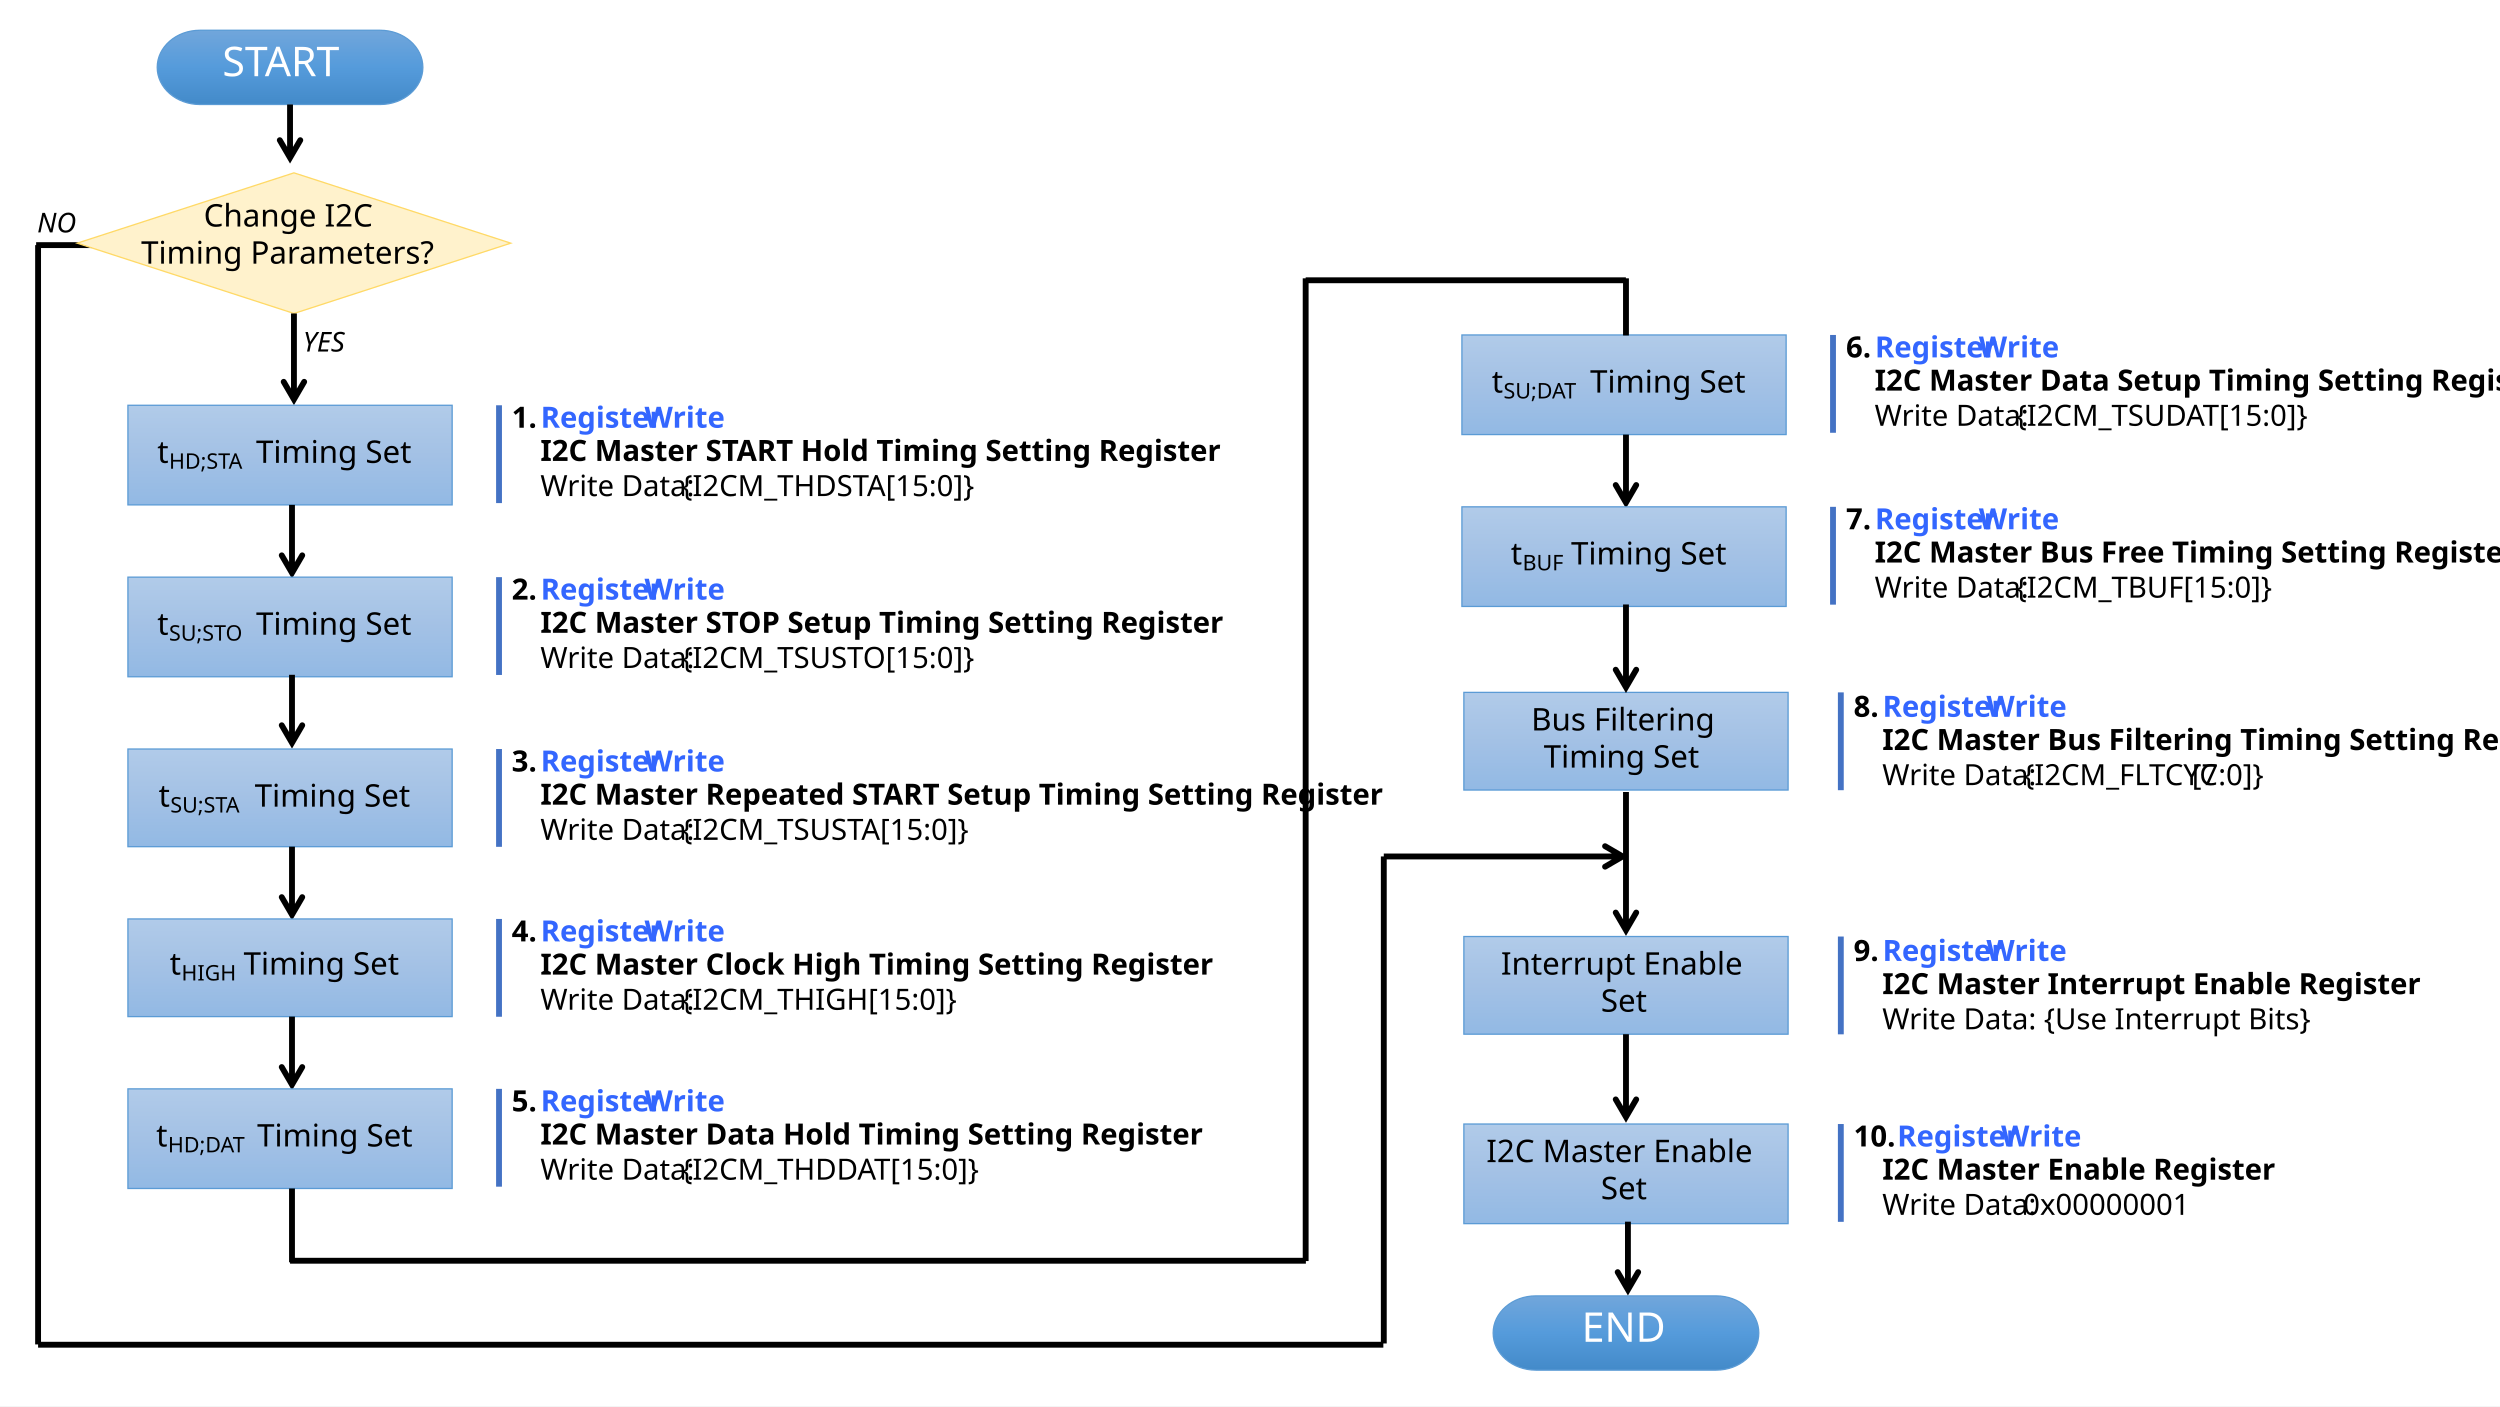
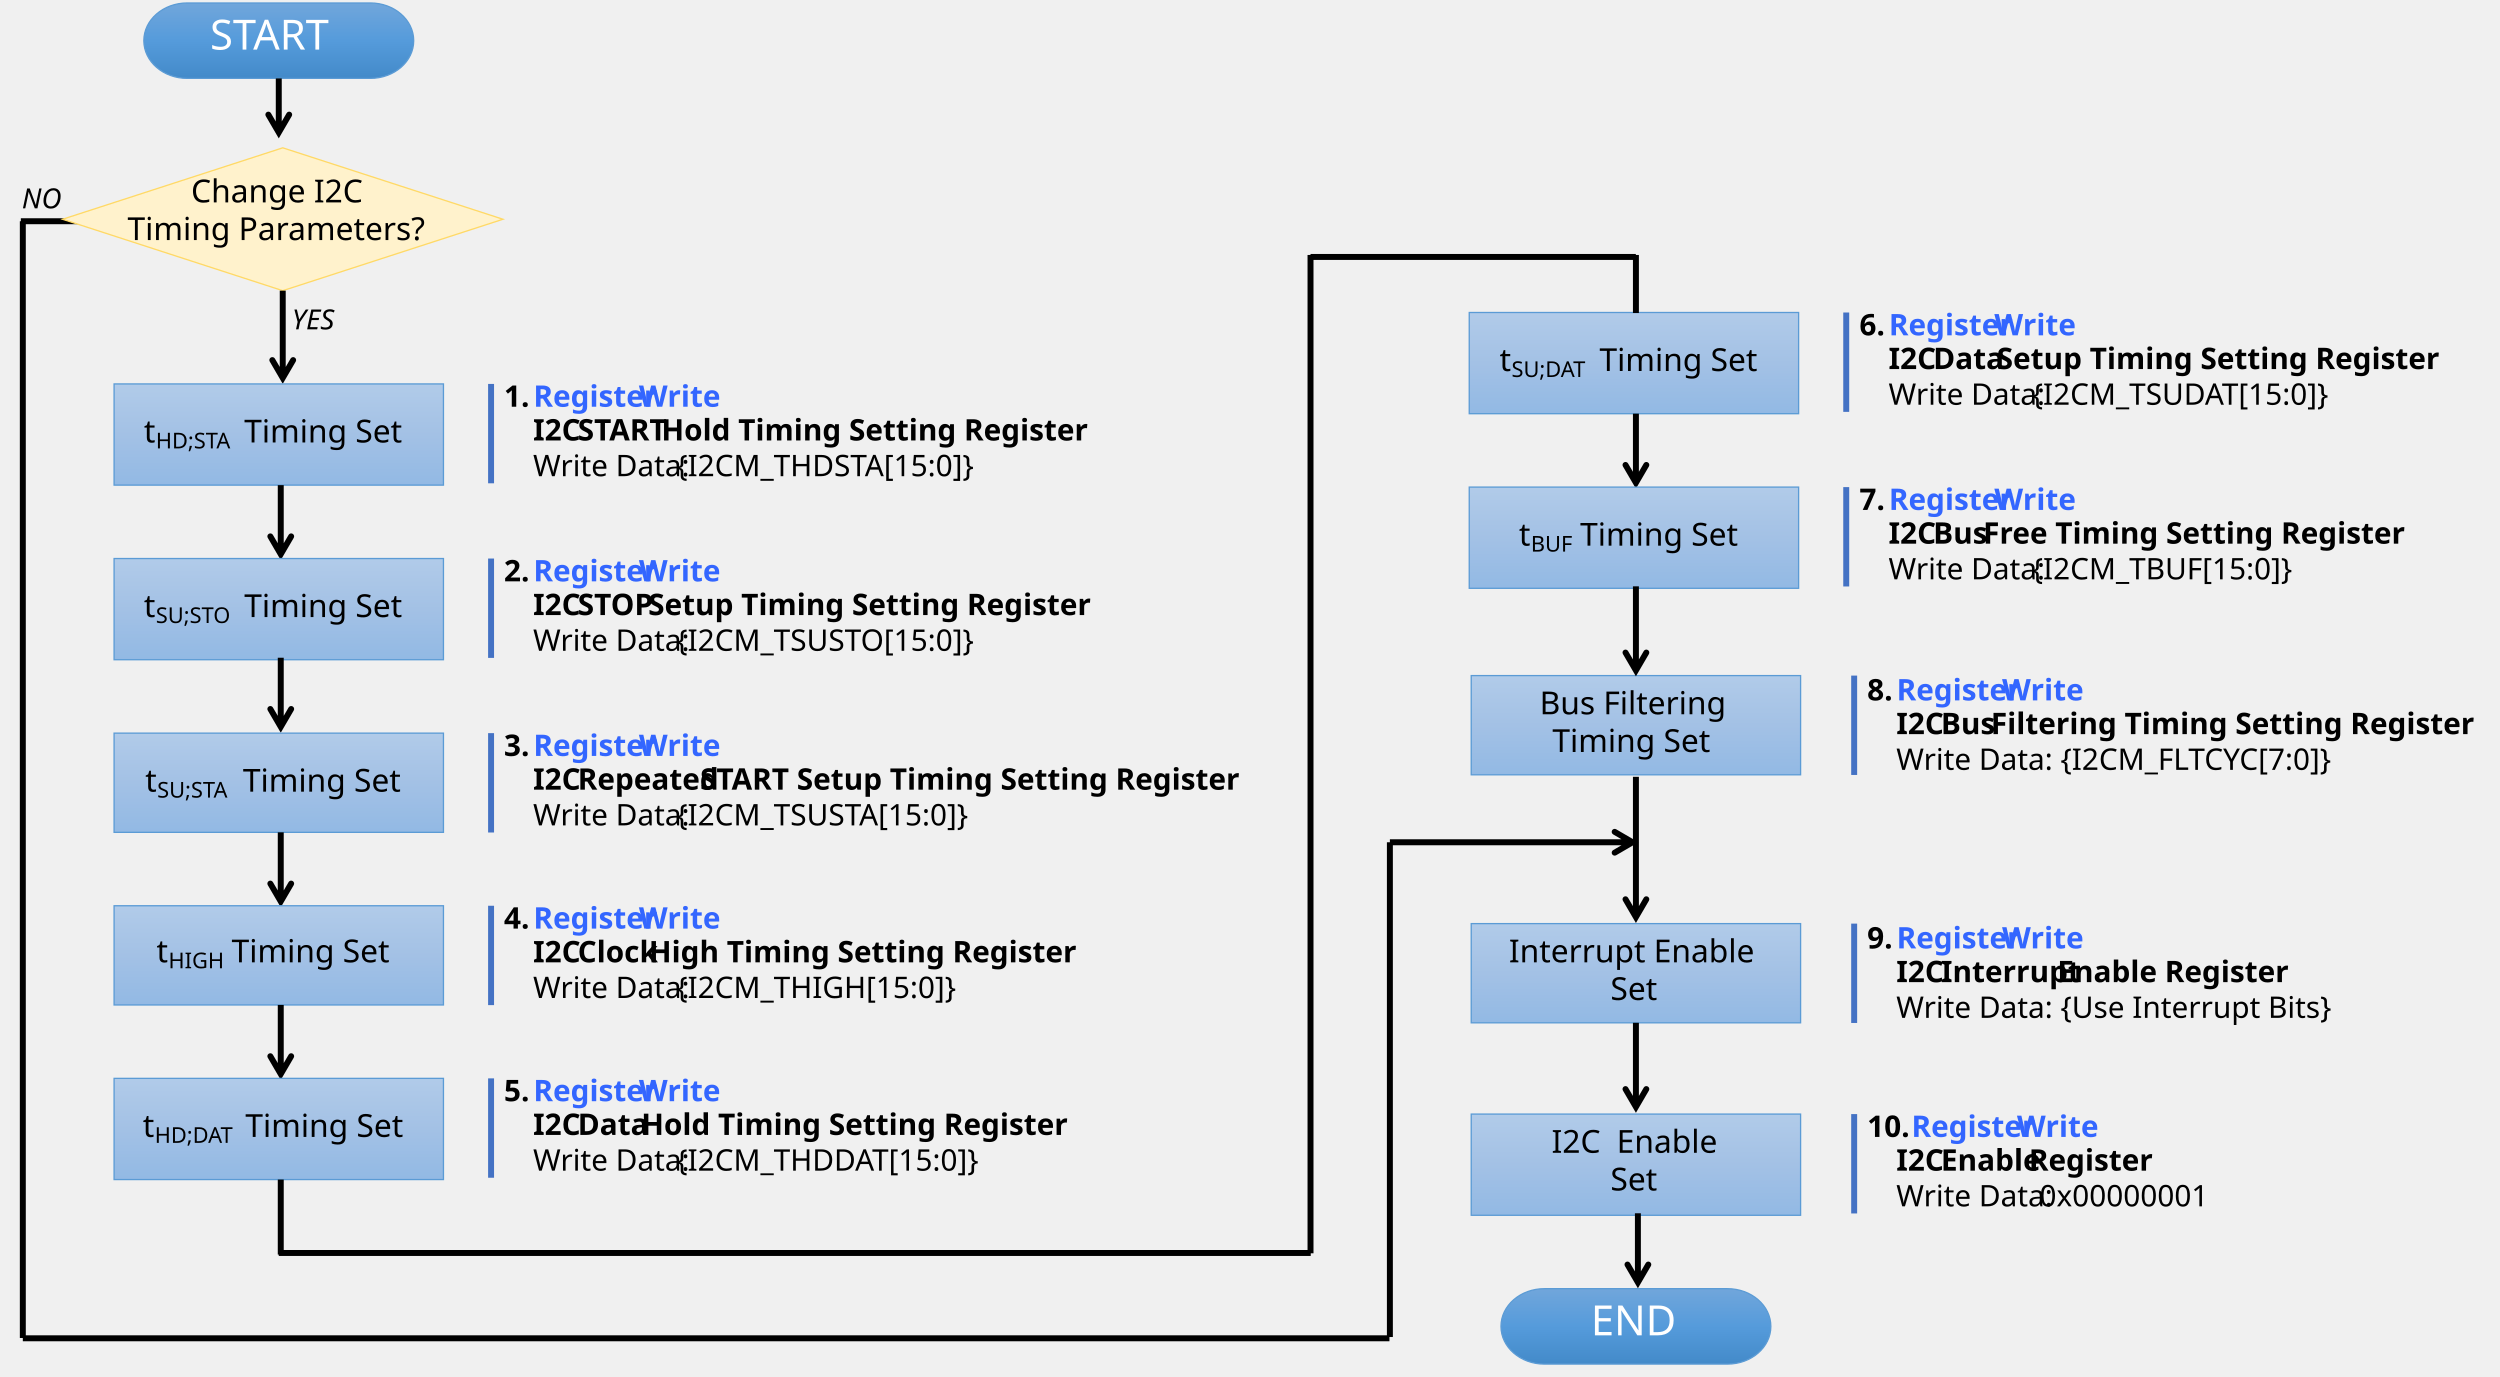
- <svg xmlns="http://www.w3.org/2000/svg" width="1280" height="720" overflow="hidden">
+ <svg xmlns="http://www.w3.org/2000/svg" width="1260" height="694" overflow="hidden">
  <defs>
    <linearGradient x1="148.5" y1="15.5" x2="148.5" y2="53.5" gradientUnits="userSpaceOnUse" spreadMethod="reflect" id="fill0">
      <stop offset="0" stop-color="#71A6DB" />
      <stop offset="0.5" stop-color="#559BDB" />
      <stop offset="1" stop-color="#438AC9" />
    </linearGradient>
    <linearGradient x1="148.5" y1="207.5" x2="148.5" y2="258.5" gradientUnits="userSpaceOnUse" spreadMethod="reflect" id="fill1">
      <stop offset="0" stop-color="#B1CBE9" />
      <stop offset="0.5" stop-color="#A3C1E5" />
      <stop offset="1" stop-color="#92B9E4" />
    </linearGradient>
    <linearGradient x1="832.5" y1="663.5" x2="832.5" y2="701.5" gradientUnits="userSpaceOnUse" spreadMethod="reflect" id="fill2">
      <stop offset="0" stop-color="#71A6DB" />
      <stop offset="0.5" stop-color="#559BDB" />
      <stop offset="1" stop-color="#438AC9" />
    </linearGradient>
    <linearGradient x1="832.5" y1="479.5" x2="832.5" y2="529.5" gradientUnits="userSpaceOnUse" spreadMethod="reflect" id="fill3">
      <stop offset="0" stop-color="#B1CBE9" />
      <stop offset="0.5" stop-color="#A3C1E5" />
      <stop offset="1" stop-color="#92B9E4" />
    </linearGradient>
    <linearGradient x1="832.5" y1="575.5" x2="832.5" y2="626.5" gradientUnits="userSpaceOnUse" spreadMethod="reflect" id="fill4">
      <stop offset="0" stop-color="#B1CBE9" />
      <stop offset="0.5" stop-color="#A3C1E5" />
      <stop offset="1" stop-color="#92B9E4" />
    </linearGradient>
    <linearGradient x1="148.5" y1="295.5" x2="148.5" y2="346.5" gradientUnits="userSpaceOnUse" spreadMethod="reflect" id="fill5">
      <stop offset="0" stop-color="#B1CBE9" />
      <stop offset="0.5" stop-color="#A3C1E5" />
      <stop offset="1" stop-color="#92B9E4" />
    </linearGradient>
    <linearGradient x1="148.5" y1="383.5" x2="148.5" y2="433.5" gradientUnits="userSpaceOnUse" spreadMethod="reflect" id="fill6">
      <stop offset="0" stop-color="#B1CBE9" />
      <stop offset="0.5" stop-color="#A3C1E5" />
      <stop offset="1" stop-color="#92B9E4" />
    </linearGradient>
    <linearGradient x1="148.5" y1="470.5" x2="148.5" y2="520.5" gradientUnits="userSpaceOnUse" spreadMethod="reflect" id="fill7">
      <stop offset="0" stop-color="#B1CBE9" />
      <stop offset="0.5" stop-color="#A3C1E5" />
      <stop offset="1" stop-color="#92B9E4" />
    </linearGradient>
    <linearGradient x1="148.5" y1="557.5" x2="148.5" y2="608.5" gradientUnits="userSpaceOnUse" spreadMethod="reflect" id="fill8">
      <stop offset="0" stop-color="#B1CBE9" />
      <stop offset="0.5" stop-color="#A3C1E5" />
      <stop offset="1" stop-color="#92B9E4" />
    </linearGradient>
    <linearGradient x1="831.5" y1="171.5" x2="831.5" y2="222.5" gradientUnits="userSpaceOnUse" spreadMethod="reflect" id="fill9">
      <stop offset="0" stop-color="#B1CBE9" />
      <stop offset="0.5" stop-color="#A3C1E5" />
      <stop offset="1" stop-color="#92B9E4" />
    </linearGradient>
    <linearGradient x1="831.5" y1="259.5" x2="831.5" y2="310.5" gradientUnits="userSpaceOnUse" spreadMethod="reflect" id="fill10">
      <stop offset="0" stop-color="#B1CBE9" />
      <stop offset="0.5" stop-color="#A3C1E5" />
      <stop offset="1" stop-color="#92B9E4" />
    </linearGradient>
    <linearGradient x1="832.5" y1="354.5" x2="832.5" y2="404.5" gradientUnits="userSpaceOnUse" spreadMethod="reflect" id="fill11">
      <stop offset="0" stop-color="#B1CBE9" />
      <stop offset="0.5" stop-color="#A3C1E5" />
      <stop offset="1" stop-color="#92B9E4" />
    </linearGradient>
  </defs>
-   <g>
-     <rect x="0" y="0" width="1280" height="720" fill="#FFFFFF" />
+   <g transform="translate(-8 -14)">
    <text font-family="Meiryo,Meiryo_MSFontService,sans-serif" font-style="italic" font-weight="400" font-size="14" transform="translate(18.9997 119)">NO</text>
    <path d="M0 0 32.937 0" stroke="#000000" stroke-width="3" stroke-miterlimit="8" fill="none" fill-rule="evenodd" transform="matrix(-1 0 0 1 51.4374 125.5)" />
    <path d="M102.38 15.5 194.62 15.5C206.704 15.5 216.5 24.007 216.5 34.5 216.5 44.993 206.704 53.5 194.62 53.5L102.38 53.5C90.296 53.5 80.5 44.993 80.5 34.5 80.5 24.007 90.296 15.5 102.38 15.5Z" stroke="#5B9BD5" stroke-width="0.667" stroke-miterlimit="8" fill="url(#fill0)" fill-rule="evenodd" />
    <text fill="#FFFFFF" font-family="Meiryo,Meiryo_MSFontService,sans-serif" font-weight="400" font-size="21" transform="translate(113.856 39)">START</text>
    <path d="M150 53.5 150 80.769 147 80.769 147 53.5ZM155.046 72.525 148.5 83.746 141.954 72.525C141.537 71.809 141.779 70.891 142.494 70.474 143.21 70.056 144.128 70.298 144.546 71.013L149.796 80.013 147.204 80.013 152.454 71.013C152.872 70.298 153.79 70.056 154.506 70.473 155.221 70.891 155.463 71.809 155.046 72.525Z" />
    <path d="M708.5 438.5 708.5 687.857" stroke="#000000" stroke-width="3" stroke-miterlimit="8" fill="none" fill-rule="evenodd" />
    <path d="M834 405.5 834 476.227 831 476.227 831 405.5ZM839.046 467.983 832.5 479.204 825.954 467.983C825.537 467.267 825.779 466.349 826.494 465.931 827.21 465.514 828.128 465.756 828.546 466.471L833.796 475.471 831.204 475.471 836.454 466.471C836.872 465.756 837.79 465.514 838.506 465.931 839.222 466.349 839.463 467.267 839.046 467.983Z" />
    <path d="M39.5 124.5 150.5 88.5 261.5 124.5 150.5 160.5Z" stroke="#FFD966" stroke-width="0.667" stroke-miterlimit="8" fill="#FFF2CC" fill-rule="evenodd" />
    <text font-family="Meiryo,Meiryo_MSFontService,sans-serif" font-weight="400" font-size="16" transform="translate(104.292 116)">Change I2C</text>
    <text font-family="Meiryo,Meiryo_MSFontService,sans-serif" font-weight="400" font-size="16" transform="translate(72.2656 135)">Timing Parameters?</text>
    <text font-family="Meiryo,Meiryo_MSFontService,sans-serif" font-style="italic" font-weight="400" font-size="14" transform="translate(155.096 180)">YES</text>
    <path d="M152 160.5 152 204.482 149 204.482 149 160.5ZM157.046 196.238 150.5 207.459 143.954 196.238C143.537 195.523 143.779 194.604 144.494 194.187 145.21 193.769 146.128 194.011 146.546 194.727L151.796 203.727 149.204 203.727 154.454 194.727C154.872 194.011 155.79 193.769 156.506 194.187 157.222 194.604 157.463 195.523 157.046 196.238Z" />
    <rect x="65.5" y="207.5" width="166" height="51" stroke="#5B9BD5" stroke-width="0.667" stroke-miterlimit="8" fill="url(#fill1)" />
    <text font-family="Meiryo,Meiryo_MSFontService,sans-serif" font-weight="400" font-size="16" transform="translate(80.5391 237)">t</text>
    <text font-family="Meiryo,Meiryo_MSFontService,sans-serif" font-weight="400" font-size="11" transform="translate(86.5391 240)">HD;STA</text>
    <text font-family="Meiryo,Meiryo_MSFontService,sans-serif" font-weight="400" font-size="16" transform="translate(131.086 237)">Timing Set</text>
    <text font-family="Calibri,Calibri_MSFontService,sans-serif" font-weight="700" font-size="15" transform="translate(261.995 219)">1.</text>
    <text fill="#3366FF" font-family="Calibri,Calibri_MSFontService,sans-serif" font-weight="700" font-size="15" transform="translate(276.829 219)">Register</text>
    <text fill="#3366FF" font-family="Calibri,Calibri_MSFontService,sans-serif" font-weight="700" font-size="15" transform="translate(329.995 219)">Write</text>
-     <text font-family="Calibri,Calibri_MSFontService,sans-serif" font-weight="700" font-size="15" transform="translate(276.662 236)">I2C Master START Hold Timing Setting Register</text>
+     <text font-family="Calibri,Calibri_MSFontService,sans-serif" font-weight="700" font-size="15" transform="translate(276.662 236)">I2C</text>
+     <text font-family="Calibri,Calibri_MSFontService,sans-serif" font-weight="700" font-size="15" transform="translate(299.162 236)">START</text>
+     <text font-family="Calibri,Calibri_MSFontService,sans-serif" font-weight="700" font-size="15" transform="translate(341.329 236)">Hold Timing Setting Register</text>
    <text font-family="Calibri,Calibri_MSFontService,sans-serif" font-weight="400" font-size="15" transform="translate(276.662 254)">Write Data:</text>
    <text font-family="Calibri,Calibri_MSFontService,sans-serif" font-weight="400" font-size="15" transform="translate(348.829 254)">{I2CM_THDSTA[15:0]}</text>
    <path d="M255.5 207.5 255.5 257.581" stroke="#4472C4" stroke-width="3" stroke-miterlimit="8" fill="none" fill-rule="evenodd" />
    <path d="M151 258.5 151 293.33 148 293.33 148 258.5ZM156.046 285.085 149.5 296.306 142.954 285.085C142.537 284.37 142.779 283.451 143.494 283.034 144.21 282.616 145.128 282.858 145.546 283.574L150.796 292.574 148.204 292.574 153.454 283.574C153.872 282.858 154.79 282.616 155.506 283.034 156.221 283.451 156.463 284.37 156.046 285.085Z" />
    <path d="M19.5 688.5 708.272 688.5" stroke="#000000" stroke-width="3" stroke-miterlimit="8" fill="none" fill-rule="evenodd" />
    <path d="M708.5 437 830.79 437 830.79 440 708.5 440ZM822.546 431.954 833.767 438.5 822.546 445.046C821.83 445.463 820.912 445.222 820.494 444.506 820.077 443.79 820.319 442.872 821.034 442.454L830.034 437.204 830.034 439.796 821.034 434.546C820.319 434.128 820.077 433.21 820.494 432.494 820.912 431.779 821.83 431.537 822.546 431.954Z" />
    <path d="M19.5 125.5 19.5 688.345" stroke="#000000" stroke-width="3" stroke-miterlimit="8" fill="none" fill-rule="evenodd" />
    <path d="M786.38 663.5 878.62 663.5C890.704 663.5 900.5 672.007 900.5 682.5 900.5 692.993 890.704 701.5 878.62 701.5L786.38 701.5C774.296 701.5 764.5 692.993 764.5 682.5 764.5 672.007 774.296 663.5 786.38 663.5Z" stroke="#5B9BD5" stroke-width="0.667" stroke-miterlimit="8" fill="url(#fill2)" fill-rule="evenodd" />
    <text fill="#FFFFFF" font-family="Meiryo,Meiryo_MSFontService,sans-serif" font-weight="400" font-size="21" transform="translate(809.817 687)">END</text>
    <rect x="749.5" y="479.5" width="166" height="50" stroke="#5B9BD5" stroke-width="0.667" stroke-miterlimit="8" fill="url(#fill3)" />
    <text font-family="Meiryo,Meiryo_MSFontService,sans-serif" font-weight="400" font-size="16" transform="translate(768.484 499)">Interrupt Enable</text>
    <text font-family="Meiryo,Meiryo_MSFontService,sans-serif" font-weight="400" font-size="16" transform="translate(819.651 518)">Set</text>
    <path d="M834 529.5 834 571.889 831 571.889 831 529.5ZM839.046 563.645 832.5 574.866 825.954 563.645C825.537 562.93 825.779 562.011 826.494 561.594 827.21 561.176 828.128 561.418 828.546 562.134L833.796 571.134 831.204 571.134 836.454 562.134C836.872 561.418 837.79 561.176 838.506 561.594 839.221 562.011 839.463 562.93 839.046 563.645Z" />
    <rect x="749.5" y="575.5" width="166" height="51" stroke="#5B9BD5" stroke-width="0.667" stroke-miterlimit="8" fill="url(#fill4)" />
-     <text font-family="Meiryo,Meiryo_MSFontService,sans-serif" font-weight="400" font-size="16" transform="translate(760.984 595)">I2C Master Enable</text>
+     <text font-family="Meiryo,Meiryo_MSFontService,sans-serif" font-weight="400" font-size="16" transform="translate(789.984 595)">I2C</text>
+     <text font-family="Meiryo,Meiryo_MSFontService,sans-serif" font-weight="400" font-size="16" transform="translate(822.817 595)">Enable</text>
    <text font-family="Meiryo,Meiryo_MSFontService,sans-serif" font-weight="400" font-size="16" transform="translate(819.651 614)">Set</text>
    <path d="M835 625.5 835 660.33 832 660.33 832 625.5ZM840.046 652.085 833.5 663.307 826.954 652.085C826.537 651.37 826.779 650.451 827.494 650.034 828.21 649.616 829.128 649.858 829.546 650.574L834.796 659.574 832.204 659.574 837.454 650.574C837.872 649.858 838.79 649.616 839.506 650.034 840.221 650.451 840.463 651.37 840.046 652.085Z" />
    <text font-family="Calibri,Calibri_MSFontService,sans-serif" font-weight="700" font-size="15" transform="translate(949.044 587)">10.</text>
    <text fill="#3366FF" font-family="Calibri,Calibri_MSFontService,sans-serif" font-weight="700" font-size="15" transform="translate(971.378 587)">Register</text>
    <text fill="#3366FF" font-family="Calibri,Calibri_MSFontService,sans-serif" font-weight="700" font-size="15" transform="translate(1024.54 587)">Write</text>
-     <text font-family="Calibri,Calibri_MSFontService,sans-serif" font-weight="700" font-size="15" transform="translate(963.711 604)">I2C Master Enable Register</text>
+     <text font-family="Calibri,Calibri_MSFontService,sans-serif" font-weight="700" font-size="15" transform="translate(963.711 604)">I2C</text>
+     <text font-family="Calibri,Calibri_MSFontService,sans-serif" font-weight="700" font-size="15" transform="translate(986.211 604)">Enable</text>
+     <text font-family="Calibri,Calibri_MSFontService,sans-serif" font-weight="700" font-size="15" transform="translate(1030.54 604)">Register</text>
    <text font-family="Calibri,Calibri_MSFontService,sans-serif" font-weight="400" font-size="15" transform="translate(963.711 622)">Write Data:</text>
    <text font-family="Calibri,Calibri_MSFontService,sans-serif" font-weight="400" font-size="15" transform="translate(1035.88 622)">0x00000001</text>
    <text font-family="Calibri,Calibri_MSFontService,sans-serif" font-weight="700" font-size="15" transform="translate(949.044 492)">9.</text>
    <text fill="#3366FF" font-family="Calibri,Calibri_MSFontService,sans-serif" font-weight="700" font-size="15" transform="translate(963.878 492)">Register</text>
    <text fill="#3366FF" font-family="Calibri,Calibri_MSFontService,sans-serif" font-weight="700" font-size="15" transform="translate(1017.04 492)">Write</text>
-     <text font-family="Calibri,Calibri_MSFontService,sans-serif" font-weight="700" font-size="15" transform="translate(963.711 509)">I2C Master Interrupt Enable Register</text>
+     <text font-family="Calibri,Calibri_MSFontService,sans-serif" font-weight="700" font-size="15" transform="translate(963.711 509)">I2C</text>
+     <text font-family="Calibri,Calibri_MSFontService,sans-serif" font-weight="700" font-size="15" transform="translate(986.211 509)">Interrupt</text>
+     <text font-family="Calibri,Calibri_MSFontService,sans-serif" font-weight="700" font-size="15" transform="translate(1044.88 509)">Enable Register</text>
    <text font-family="Calibri,Calibri_MSFontService,sans-serif" font-weight="400" font-size="15" transform="translate(963.711 527)">Write Data: {Use Interrupt Bits}</text>
    <path d="M942.5 479.5 942.5 529.581" stroke="#4472C4" stroke-width="3" stroke-miterlimit="8" fill="none" fill-rule="evenodd" />
    <path d="M942.5 575.5 942.5 625.581" stroke="#4472C4" stroke-width="3" stroke-miterlimit="8" fill="none" fill-rule="evenodd" />
    <rect x="65.5" y="295.5" width="166" height="51" stroke="#5B9BD5" stroke-width="0.667" stroke-miterlimit="8" fill="url(#fill5)" />
    <text font-family="Meiryo,Meiryo_MSFontService,sans-serif" font-weight="400" font-size="16" transform="translate(80.5224 325)">t</text>
    <text font-family="Meiryo,Meiryo_MSFontService,sans-serif" font-weight="400" font-size="11" transform="translate(86.5224 328)">SU;STO</text>
    <text font-family="Meiryo,Meiryo_MSFontService,sans-serif" font-weight="400" font-size="16" transform="translate(131.102 325)">Timing Set</text>
    <text font-family="Calibri,Calibri_MSFontService,sans-serif" font-weight="700" font-size="15" transform="translate(261.995 307)">2.</text>
    <text fill="#3366FF" font-family="Calibri,Calibri_MSFontService,sans-serif" font-weight="700" font-size="15" transform="translate(276.829 307)">Register</text>
    <text fill="#3366FF" font-family="Calibri,Calibri_MSFontService,sans-serif" font-weight="700" font-size="15" transform="translate(329.995 307)">Write</text>
-     <text font-family="Calibri,Calibri_MSFontService,sans-serif" font-weight="700" font-size="15" transform="translate(276.662 324)">I2C Master STOP Setup Timing Setting Register</text>
+     <text font-family="Calibri,Calibri_MSFontService,sans-serif" font-weight="700" font-size="15" transform="translate(276.662 324)">I2C</text>
+     <text font-family="Calibri,Calibri_MSFontService,sans-serif" font-weight="700" font-size="15" transform="translate(299.162 324)">STOP</text>
+     <text font-family="Calibri,Calibri_MSFontService,sans-serif" font-weight="700" font-size="15" transform="translate(334.662 324)">Setup Timing Setting Register</text>
    <text font-family="Calibri,Calibri_MSFontService,sans-serif" font-weight="400" font-size="15" transform="translate(276.662 342)">Write Data:</text>
    <text font-family="Calibri,Calibri_MSFontService,sans-serif" font-weight="400" font-size="15" transform="translate(348.829 342)">{I2CM_TSUSTO[15:0]}</text>
    <path d="M255.5 295.5 255.5 345.581" stroke="#4472C4" stroke-width="3" stroke-miterlimit="8" fill="none" fill-rule="evenodd" />
    <path d="M151 345.5 151 380.33 148 380.33 148 345.5ZM156.046 372.085 149.5 383.306 142.954 372.085C142.537 371.37 142.779 370.451 143.494 370.034 144.21 369.616 145.128 369.858 145.546 370.574L150.796 379.574 148.204 379.574 153.454 370.574C153.872 369.858 154.79 369.616 155.506 370.034 156.221 370.451 156.463 371.37 156.046 372.085Z" />
    <rect x="65.5" y="383.5" width="166" height="50" stroke="#5B9BD5" stroke-width="0.667" stroke-miterlimit="8" fill="url(#fill6)" />
    <text font-family="Meiryo,Meiryo_MSFontService,sans-serif" font-weight="400" font-size="16" transform="translate(81.2057 413)">t</text>
    <text font-family="Meiryo,Meiryo_MSFontService,sans-serif" font-weight="400" font-size="11" transform="translate(87.2057 416)">SU;STA</text>
    <text font-family="Meiryo,Meiryo_MSFontService,sans-serif" font-weight="400" font-size="16" transform="translate(130.419 413)">Timing Set</text>
    <text font-family="Calibri,Calibri_MSFontService,sans-serif" font-weight="700" font-size="15" transform="translate(261.995 395)">3.</text>
    <text fill="#3366FF" font-family="Calibri,Calibri_MSFontService,sans-serif" font-weight="700" font-size="15" transform="translate(276.828 395)">Register</text>
    <text fill="#3366FF" font-family="Calibri,Calibri_MSFontService,sans-serif" font-weight="700" font-size="15" transform="translate(329.995 395)">Write</text>
-     <text font-family="Calibri,Calibri_MSFontService,sans-serif" font-weight="700" font-size="15" transform="translate(276.662 412)">I2C Master Repeated START Setup Timing Setting Register</text>
+     <text font-family="Calibri,Calibri_MSFontService,sans-serif" font-weight="700" font-size="15" transform="translate(276.662 412)">I2C</text>
+     <text font-family="Calibri,Calibri_MSFontService,sans-serif" font-weight="700" font-size="15" transform="translate(299.162 412)">Repeated</text>
+     <text font-family="Calibri,Calibri_MSFontService,sans-serif" font-weight="700" font-size="15" transform="translate(360.828 412)">START Setup Timing Setting Register</text>
    <text font-family="Calibri,Calibri_MSFontService,sans-serif" font-weight="400" font-size="15" transform="translate(276.662 430)">Write Data:</text>
    <text font-family="Calibri,Calibri_MSFontService,sans-serif" font-weight="400" font-size="15" transform="translate(348.828 430)">{I2CM_TSUSTA[15:0]}</text>
    <path d="M255.5 383.5 255.5 433.581" stroke="#4472C4" stroke-width="3" stroke-miterlimit="8" fill="none" fill-rule="evenodd" />
    <path d="M151 433.5 151 468.33 148 468.33 148 433.5ZM156.046 460.085 149.5 471.306 142.954 460.085C142.537 459.37 142.779 458.451 143.494 458.034 144.21 457.616 145.128 457.858 145.546 458.574L150.796 467.574 148.204 467.574 153.454 458.574C153.872 457.858 154.79 457.616 155.506 458.034 156.221 458.451 156.463 459.37 156.046 460.085Z" />
    <rect x="65.5" y="470.5" width="166" height="50" stroke="#5B9BD5" stroke-width="0.667" stroke-miterlimit="8" fill="url(#fill7)" />
    <text font-family="Meiryo,Meiryo_MSFontService,sans-serif" font-weight="400" font-size="16" transform="translate(86.8958 499)">t</text>
    <text font-family="Meiryo,Meiryo_MSFontService,sans-serif" font-weight="400" font-size="11" transform="translate(92.8958 502)">HIGH</text>
    <text font-family="Meiryo,Meiryo_MSFontService,sans-serif" font-weight="400" font-size="16" transform="translate(124.729 499)">Timing Set</text>
    <text font-family="Calibri,Calibri_MSFontService,sans-serif" font-weight="700" font-size="15" transform="translate(261.995 482)">4.</text>
    <text fill="#3366FF" font-family="Calibri,Calibri_MSFontService,sans-serif" font-weight="700" font-size="15" transform="translate(276.829 482)">Register</text>
    <text fill="#3366FF" font-family="Calibri,Calibri_MSFontService,sans-serif" font-weight="700" font-size="15" transform="translate(329.995 482)">Write</text>
-     <text font-family="Calibri,Calibri_MSFontService,sans-serif" font-weight="700" font-size="15" transform="translate(276.662 499)">I2C Master Clock High Timing Setting Register</text>
+     <text font-family="Calibri,Calibri_MSFontService,sans-serif" font-weight="700" font-size="15" transform="translate(276.662 499)">I2C</text>
+     <text font-family="Calibri,Calibri_MSFontService,sans-serif" font-weight="700" font-size="15" transform="translate(299.162 499)">Clock</text>
+     <text font-family="Calibri,Calibri_MSFontService,sans-serif" font-weight="700" font-size="15" transform="translate(334.995 499)">High Timing Setting Register</text>
    <text font-family="Calibri,Calibri_MSFontService,sans-serif" font-weight="400" font-size="15" transform="translate(276.662 517)">Write Data:</text>
    <text font-family="Calibri,Calibri_MSFontService,sans-serif" font-weight="400" font-size="15" transform="translate(348.829 517)">{I2CM_THIGH[15:0]}</text>
    <path d="M255.5 470.5 255.5 520.581" stroke="#4472C4" stroke-width="3" stroke-miterlimit="8" fill="none" fill-rule="evenodd" />
    <path d="M151 520.5 151 555.33 148 555.33 148 520.5ZM156.046 547.085 149.5 558.307 142.954 547.085C142.537 546.37 142.779 545.451 143.494 545.034 144.21 544.616 145.128 544.858 145.546 545.574L150.796 554.574 148.204 554.574 153.454 545.574C153.872 544.858 154.79 544.616 155.506 545.034 156.221 545.451 156.463 546.37 156.046 547.085Z" />
    <rect x="65.5" y="557.5" width="166" height="51" stroke="#5B9BD5" stroke-width="0.667" stroke-miterlimit="8" fill="url(#fill8)" />
    <text font-family="Meiryo,Meiryo_MSFontService,sans-serif" font-weight="400" font-size="16" transform="translate(79.9757 587)">t</text>
    <text font-family="Meiryo,Meiryo_MSFontService,sans-serif" font-weight="400" font-size="11" transform="translate(85.9757 590)">HD;DAT</text>
    <text font-family="Meiryo,Meiryo_MSFontService,sans-serif" font-weight="400" font-size="16" transform="translate(131.649 587)">Timing Set</text>
    <text font-family="Calibri,Calibri_MSFontService,sans-serif" font-weight="700" font-size="15" transform="translate(261.995 569)">5.</text>
    <text fill="#3366FF" font-family="Calibri,Calibri_MSFontService,sans-serif" font-weight="700" font-size="15" transform="translate(276.829 569)">Register</text>
    <text fill="#3366FF" font-family="Calibri,Calibri_MSFontService,sans-serif" font-weight="700" font-size="15" transform="translate(329.995 569)">Write</text>
-     <text font-family="Calibri,Calibri_MSFontService,sans-serif" font-weight="700" font-size="15" transform="translate(276.662 586)">I2C Master Data Hold Timing Setting Register</text>
+     <text font-family="Calibri,Calibri_MSFontService,sans-serif" font-weight="700" font-size="15" transform="translate(276.662 586)">I2C</text>
+     <text font-family="Calibri,Calibri_MSFontService,sans-serif" font-weight="700" font-size="15" transform="translate(299.162 586)">Data</text>
+     <text font-family="Calibri,Calibri_MSFontService,sans-serif" font-weight="700" font-size="15" transform="translate(331.162 586)">Hold Timing Setting Register</text>
    <text font-family="Calibri,Calibri_MSFontService,sans-serif" font-weight="400" font-size="15" transform="translate(276.662 604)">Write Data:</text>
    <text font-family="Calibri,Calibri_MSFontService,sans-serif" font-weight="400" font-size="15" transform="translate(348.829 604)">{I2CM_THDDAT[15:0]}</text>
    <path d="M255.5 557.5 255.5 607.581" stroke="#4472C4" stroke-width="3" stroke-miterlimit="8" fill="none" fill-rule="evenodd" />
    <path d="M149.5 608.5 149.5 646.3" stroke="#000000" stroke-width="3" stroke-miterlimit="8" fill="none" fill-rule="evenodd" />
    <path d="M148.5 645.5 668.617 645.5" stroke="#000000" stroke-width="3" stroke-miterlimit="8" fill="none" fill-rule="evenodd" />
    <path d="M668.5 142.5 668.5 645.665" stroke="#000000" stroke-width="3" stroke-miterlimit="8" fill="none" fill-rule="evenodd" />
    <rect x="748.5" y="171.5" width="166" height="51" stroke="#5B9BD5" stroke-width="0.667" stroke-miterlimit="8" fill="url(#fill9)" />
    <text font-family="Meiryo,Meiryo_MSFontService,sans-serif" font-weight="400" font-size="16" transform="translate(763.794 201)">t</text>
    <text font-family="Meiryo,Meiryo_MSFontService,sans-serif" font-weight="400" font-size="11" transform="translate(769.794 204)">SU;DAT</text>
    <text font-family="Meiryo,Meiryo_MSFontService,sans-serif" font-weight="400" font-size="16" transform="translate(814.134 201)">Timing Set</text>
    <text font-family="Calibri,Calibri_MSFontService,sans-serif" font-weight="700" font-size="15" transform="translate(945.147 183)">6.</text>
    <text fill="#3366FF" font-family="Calibri,Calibri_MSFontService,sans-serif" font-weight="700" font-size="15" transform="translate(959.98 183)">Register</text>
    <text fill="#3366FF" font-family="Calibri,Calibri_MSFontService,sans-serif" font-weight="700" font-size="15" transform="translate(1013.15 183)">Write</text>
-     <text font-family="Calibri,Calibri_MSFontService,sans-serif" font-weight="700" font-size="15" transform="translate(959.813 200)">I2C Master Data Setup Timing Setting Register</text>
+     <text font-family="Calibri,Calibri_MSFontService,sans-serif" font-weight="700" font-size="15" transform="translate(959.813 200)">I2C</text>
+     <text font-family="Calibri,Calibri_MSFontService,sans-serif" font-weight="700" font-size="15" transform="translate(982.313 200)">Data</text>
+     <text font-family="Calibri,Calibri_MSFontService,sans-serif" font-weight="700" font-size="15" transform="translate(1014.31 200)">Setup Timing Setting Register</text>
    <text font-family="Calibri,Calibri_MSFontService,sans-serif" font-weight="400" font-size="15" transform="translate(959.813 218)">Write Data:</text>
    <text font-family="Calibri,Calibri_MSFontService,sans-serif" font-weight="400" font-size="15" transform="translate(1031.98 218)">{I2CM_TSUDAT[15:0]}</text>
    <path d="M938.5 171.5 938.5 221.581" stroke="#4472C4" stroke-width="3" stroke-miterlimit="8" fill="none" fill-rule="evenodd" />
    <path d="M834 222.5 834 257.329 831 257.33 831 222.5ZM839.046 249.085 832.5 260.306 825.954 249.085C825.537 248.37 825.779 247.451 826.494 247.034 827.21 246.616 828.128 246.858 828.546 247.574L833.796 256.574 831.204 256.574 836.454 247.574C836.872 246.858 837.79 246.616 838.506 247.034 839.221 247.451 839.463 248.37 839.046 249.085Z" />
    <rect x="748.5" y="259.5" width="166" height="51" stroke="#5B9BD5" stroke-width="0.667" stroke-miterlimit="8" fill="url(#fill10)" />
    <text font-family="Meiryo,Meiryo_MSFontService,sans-serif" font-weight="400" font-size="16" transform="translate(773.547 289)">t</text>
    <text font-family="Meiryo,Meiryo_MSFontService,sans-serif" font-weight="400" font-size="11" transform="translate(779.547 292)">BUF</text>
    <text font-family="Meiryo,Meiryo_MSFontService,sans-serif" font-weight="400" font-size="16" transform="translate(804.38 289)">Timing Set</text>
    <text font-family="Calibri,Calibri_MSFontService,sans-serif" font-weight="700" font-size="15" transform="translate(945.147 271)">7.</text>
    <text fill="#3366FF" font-family="Calibri,Calibri_MSFontService,sans-serif" font-weight="700" font-size="15" transform="translate(959.98 271)">Register</text>
    <text fill="#3366FF" font-family="Calibri,Calibri_MSFontService,sans-serif" font-weight="700" font-size="15" transform="translate(1013.15 271)">Write</text>
-     <text font-family="Calibri,Calibri_MSFontService,sans-serif" font-weight="700" font-size="15" transform="translate(959.813 288)">I2C Master Bus Free Timing Setting Register</text>
+     <text font-family="Calibri,Calibri_MSFontService,sans-serif" font-weight="700" font-size="15" transform="translate(959.813 288)">I2C</text>
+     <text font-family="Calibri,Calibri_MSFontService,sans-serif" font-weight="700" font-size="15" transform="translate(982.313 288)">Bus</text>
+     <text font-family="Calibri,Calibri_MSFontService,sans-serif" font-weight="700" font-size="15" transform="translate(1007.48 288)">Free Timing Setting Register</text>
    <text font-family="Calibri,Calibri_MSFontService,sans-serif" font-weight="400" font-size="15" transform="translate(959.813 306)">Write Data:</text>
    <text font-family="Calibri,Calibri_MSFontService,sans-serif" font-weight="400" font-size="15" transform="translate(1031.98 306)">{I2CM_TBUF[15:0]}</text>
    <path d="M938.5 259.5 938.5 309.581" stroke="#4472C4" stroke-width="3" stroke-miterlimit="8" fill="none" fill-rule="evenodd" />
    <path d="M668.5 143.5 832.457 143.5" stroke="#000000" stroke-width="3" stroke-miterlimit="8" fill="none" fill-rule="evenodd" />
    <path d="M832.5 142.5 832.5 171.766" stroke="#000000" stroke-width="3" stroke-miterlimit="8" fill="none" fill-rule="evenodd" />
    <rect x="749.5" y="354.5" width="166" height="50" stroke="#5B9BD5" stroke-width="0.667" stroke-miterlimit="8" fill="url(#fill11)" />
    <text font-family="Meiryo,Meiryo_MSFontService,sans-serif" font-weight="400" font-size="16" transform="translate(783.984 374)">Bus Filtering</text>
    <text font-family="Meiryo,Meiryo_MSFontService,sans-serif" font-weight="400" font-size="16" transform="translate(790.397 393)">Timing Set</text>
    <path d="M834 309.5 834 351.889 831 351.889 831 309.5ZM839.046 343.645 832.5 354.866 825.954 343.645C825.537 342.93 825.779 342.011 826.494 341.594 827.21 341.176 828.128 341.418 828.546 342.134L833.796 351.134 831.204 351.134 836.454 342.134C836.872 341.418 837.79 341.176 838.506 341.594 839.221 342.011 839.463 342.93 839.046 343.645Z" />
    <text font-family="Calibri,Calibri_MSFontService,sans-serif" font-weight="700" font-size="15" transform="translate(949.044 367)">8.</text>
    <text fill="#3366FF" font-family="Calibri,Calibri_MSFontService,sans-serif" font-weight="700" font-size="15" transform="translate(963.878 367)">Register</text>
    <text fill="#3366FF" font-family="Calibri,Calibri_MSFontService,sans-serif" font-weight="700" font-size="15" transform="translate(1017.04 367)">Write</text>
-     <text font-family="Calibri,Calibri_MSFontService,sans-serif" font-weight="700" font-size="15" transform="translate(963.711 384)">I2C Master Bus Filtering Timing Setting Register</text>
-     <text font-family="Calibri,Calibri_MSFontService,sans-serif" font-weight="400" font-size="15" transform="translate(963.711 402)">Write Data:</text>
-     <text font-family="Calibri,Calibri_MSFontService,sans-serif" font-weight="400" font-size="15" transform="translate(1035.88 402)">{I2CM_FLTCYC</text>
-     <text font-family="Calibri,Calibri_MSFontService,sans-serif" font-weight="400" font-size="15" transform="translate(1122.21 402)">[7:0]}</text>
+     <text font-family="Calibri,Calibri_MSFontService,sans-serif" font-weight="700" font-size="15" transform="translate(963.711 384)">I2C</text>
+     <text font-family="Calibri,Calibri_MSFontService,sans-serif" font-weight="700" font-size="15" transform="translate(986.211 384)">Bus</text>
+     <text font-family="Calibri,Calibri_MSFontService,sans-serif" font-weight="700" font-size="15" transform="translate(1011.38 384)">Filtering Timing Setting Register</text>
+     <text font-family="Calibri,Calibri_MSFontService,sans-serif" font-weight="400" font-size="15" transform="translate(963.711 402)">Write Data: {I2CM_FLTCYC[7:0]}</text>
    <path d="M942.5 354.5 942.5 404.581" stroke="#4472C4" stroke-width="3" stroke-miterlimit="8" fill="none" fill-rule="evenodd" />
  </g>
</svg>
